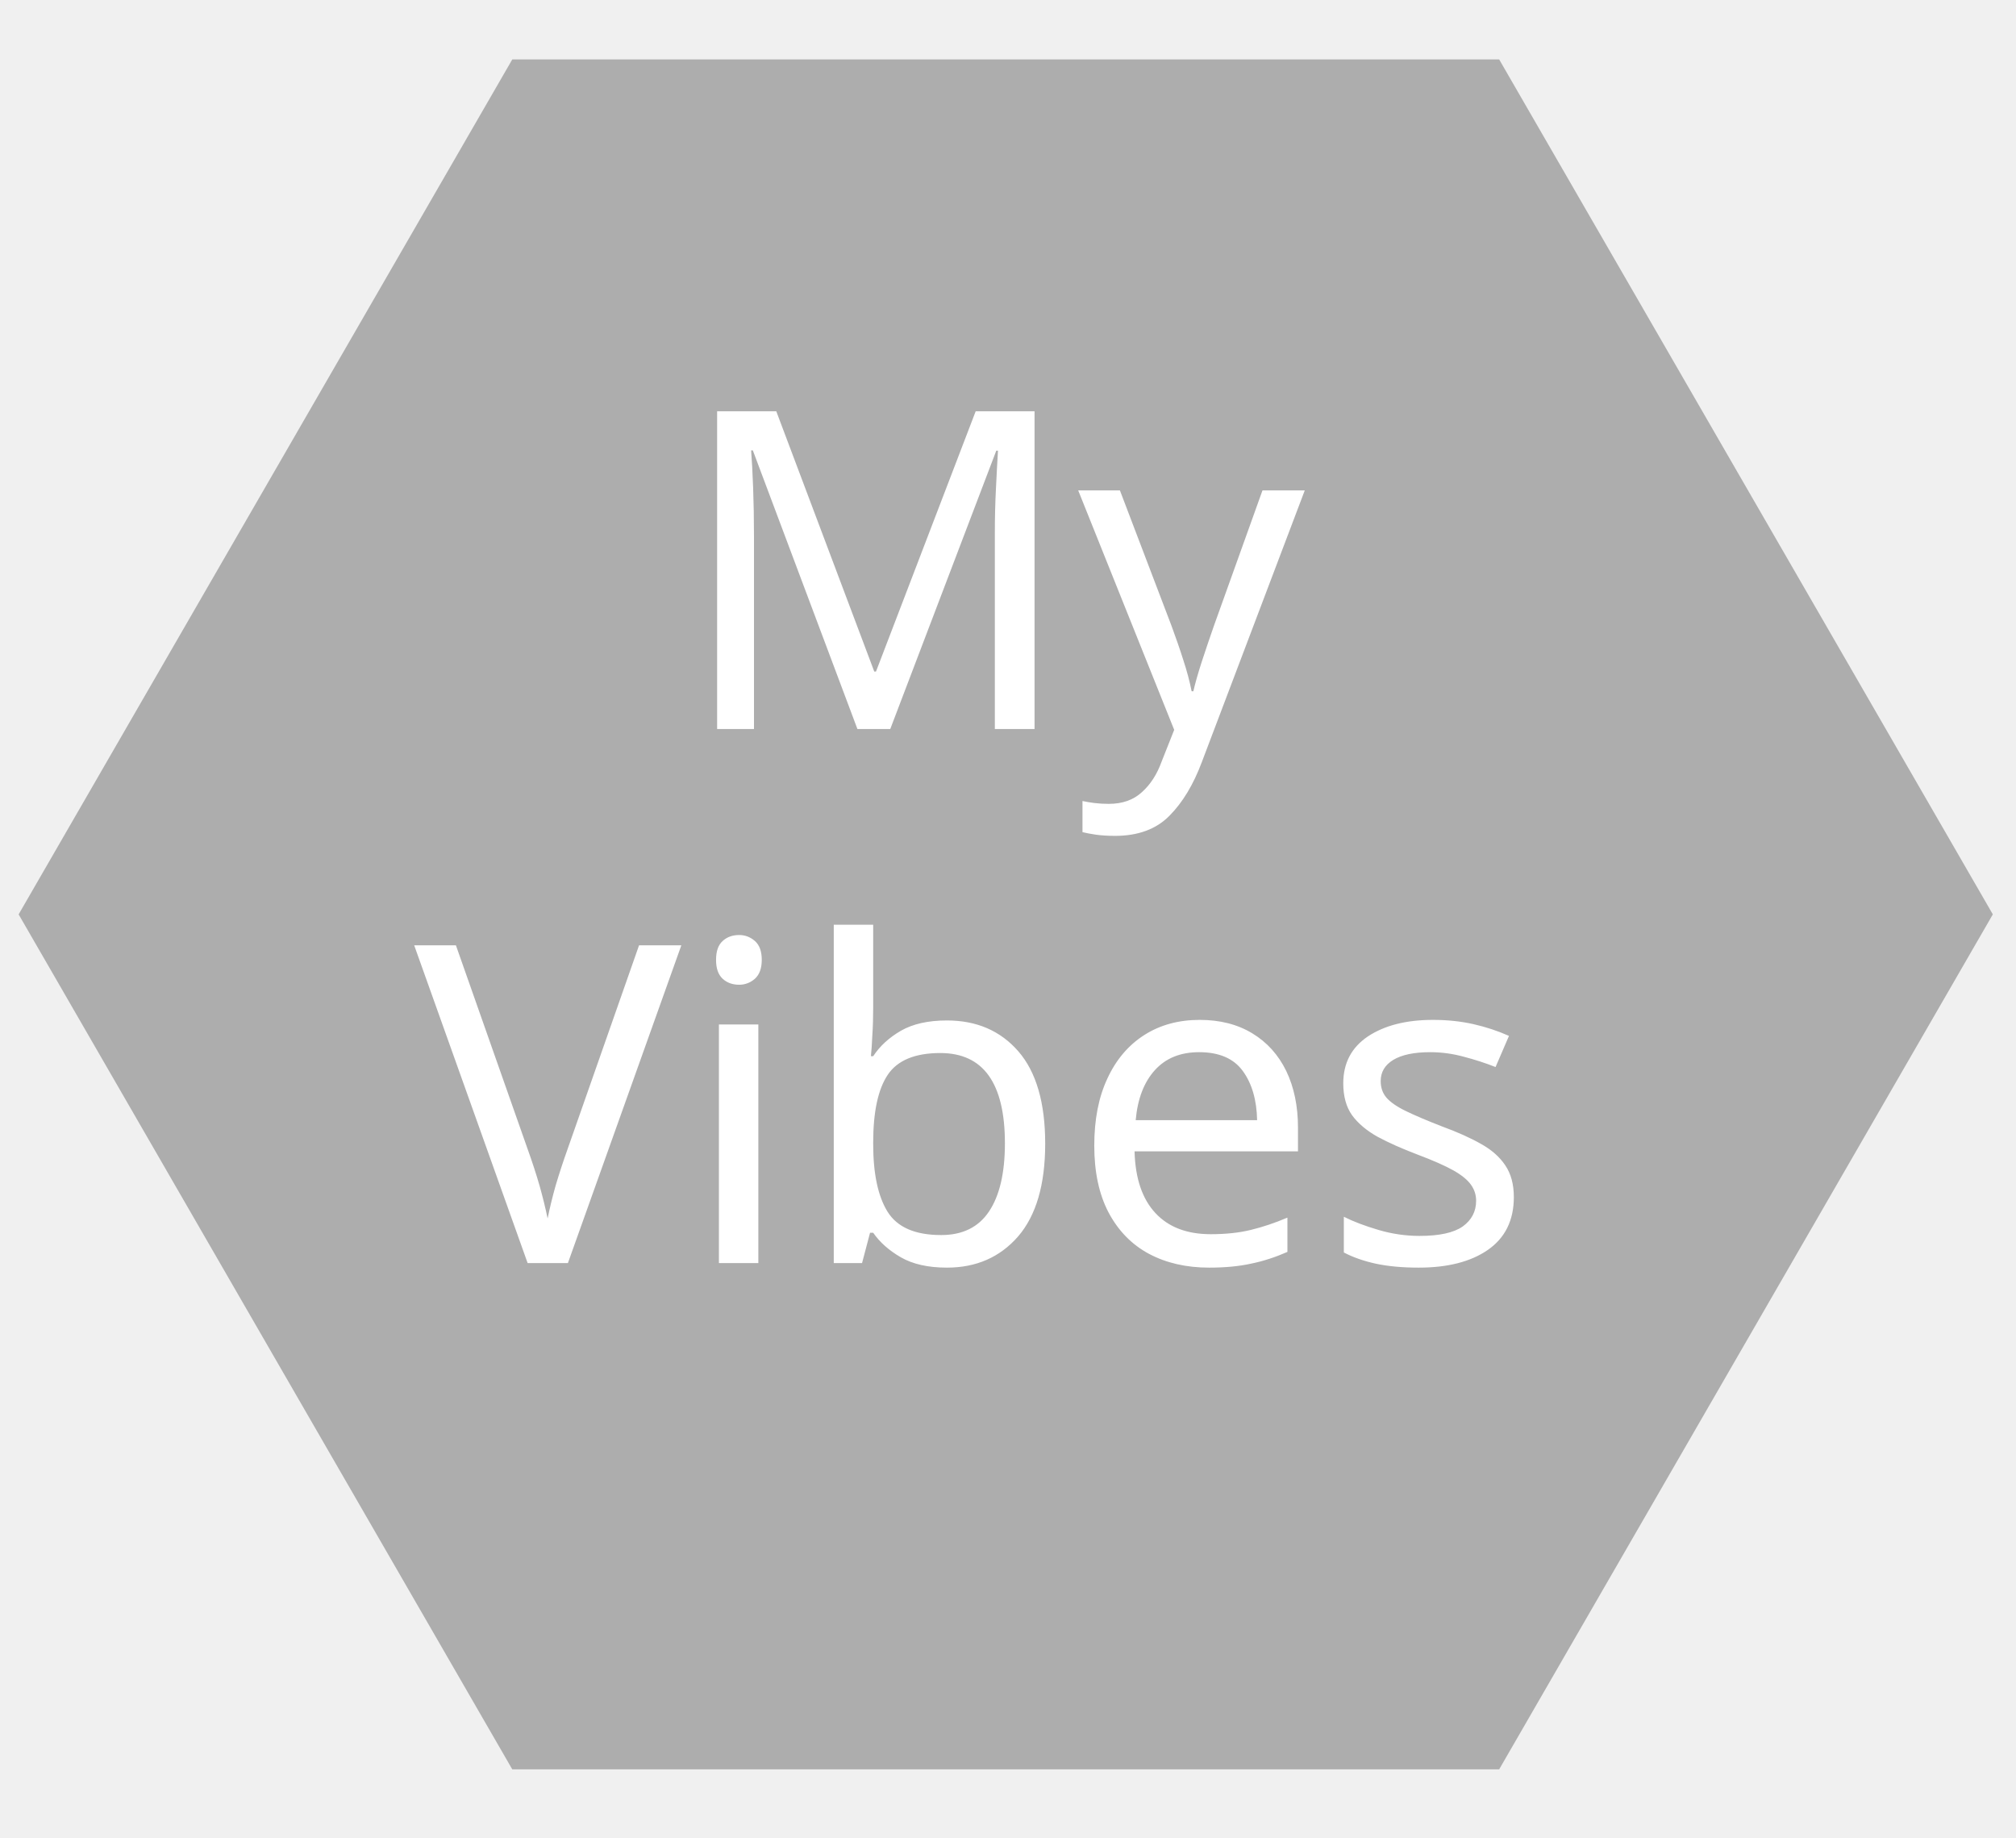
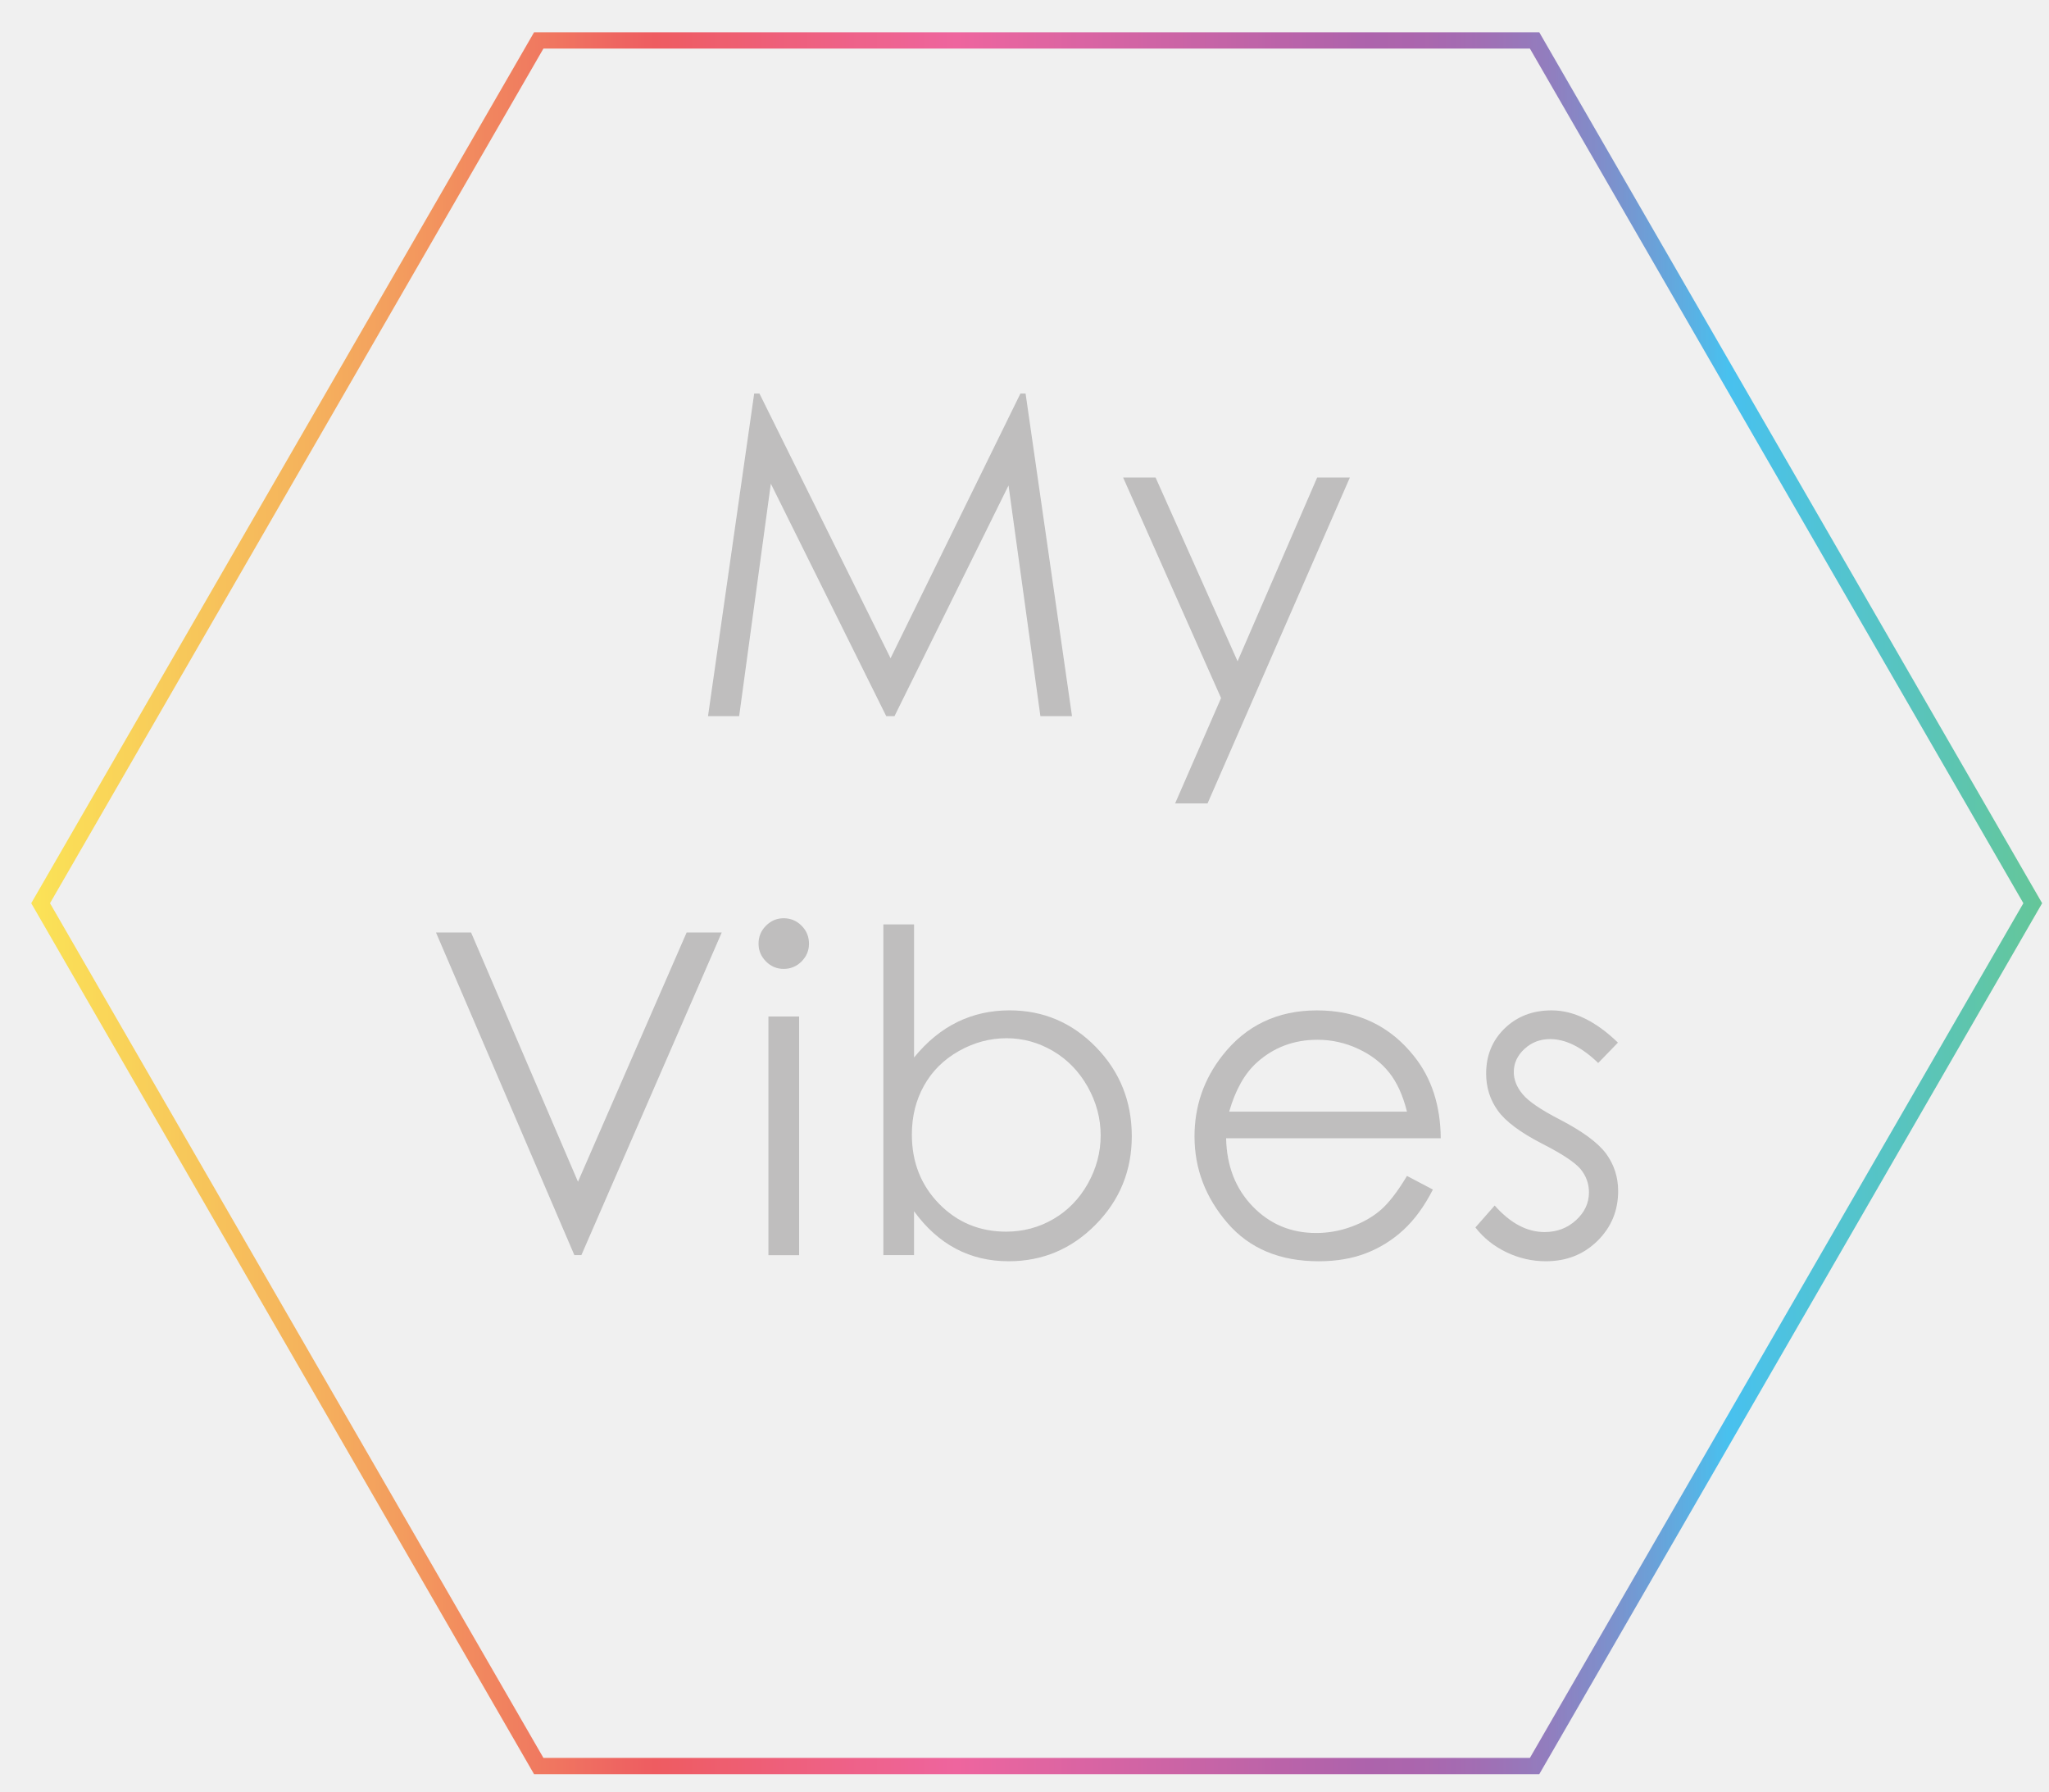
- <svg xmlns="http://www.w3.org/2000/svg" version="1.1" x="0px" y="0px" width="110.25px" height="100.5px" viewBox="-36.667 -61.5 110.25 100.5" enable-background="new -36.667 -61.5 110.25 100.5" xml:space="preserve">
-   <g id="Layer_1" display="none">
+ <svg xmlns="http://www.w3.org/2000/svg" version="1.1" id="Layer_1" x="0px" y="0px" width="126.125px" height="110.25px" viewBox="-15.875 -9.75 126.125 110.25" enable-background="new -15.875 -9.75 126.125 110.25" xml:space="preserve">
+   <g id="Layer_1_1_" display="none">
    <g display="inline">
      <g>
-         <path id="svgCog" fill="none" stroke="#ADADAD" stroke-miterlimit="10" d="M33.815,18.188l-2.524-0.409     c-0.329-0.055-0.614-0.126-0.631-0.162c-0.021-0.036-0.106-0.411-0.106-0.521c0-0.113,0.242-0.341,0.533-0.507l2.235-1.271     c0.291-0.164,0.438-0.562,0.321-0.884l-0.397-1.111c-0.112-0.32-0.476-0.529-0.803-0.465l-2.513,0.495     c-0.328,0.065-0.617,0.098-0.647,0.071c-0.026-0.026-0.233-0.349-0.272-0.456c-0.035-0.104,0.112-0.401,0.332-0.659l1.676-1.975     c0.221-0.259,0.223-0.683,0.009-0.941l-0.745-0.907c-0.217-0.263-0.625-0.334-0.909-0.157l-2.194,1.346     c-0.287,0.175-0.549,0.306-0.586,0.291c-0.035-0.017-0.34-0.243-0.41-0.33c-0.068-0.088-0.028-0.42,0.09-0.736l0.914-2.441     c0.119-0.318-0.021-0.718-0.307-0.889l-1.007-0.593c-0.286-0.171-0.694-0.095-0.905,0.17l-1.611,2.03     c-0.211,0.267-0.416,0.479-0.452,0.479c-0.039-0.001-0.401-0.111-0.496-0.168c-0.097-0.057-0.167-0.38-0.162-0.724l0.041-2.611     c0.007-0.34-0.26-0.669-0.589-0.729L20.557,3.22c-0.33-0.061-0.688,0.154-0.795,0.478l-0.836,2.47     c-0.107,0.323-0.229,0.597-0.267,0.608c-0.036,0.01-0.415,0.036-0.522,0.017c-0.105-0.021-0.283-0.302-0.392-0.625l-0.835-2.471     c-0.107-0.32-0.467-0.536-0.796-0.477l-1.142,0.205c-0.33,0.061-0.594,0.389-0.588,0.729l0.041,2.614     c0.006,0.34-0.016,0.639-0.047,0.663c-0.027,0.023-0.375,0.178-0.484,0.197c-0.107,0.02-0.367-0.183-0.578-0.448L11.704,5.15     c-0.209-0.266-0.617-0.344-0.908-0.173L9.793,5.57c-0.289,0.171-0.429,0.57-0.31,0.89l0.917,2.441     c0.119,0.316,0.197,0.605,0.178,0.641c-0.021,0.031-0.295,0.297-0.391,0.354c-0.096,0.055-0.409-0.044-0.693-0.22L7.297,8.333     c-0.285-0.177-0.695-0.106-0.91,0.154L5.641,9.396c-0.213,0.262-0.209,0.686,0.009,0.941l1.678,1.976     c0.218,0.259,0.392,0.5,0.382,0.538c-0.009,0.041-0.177,0.387-0.246,0.47c-0.072,0.084-0.398,0.103-0.727,0.036l-2.514-0.495     c-0.328-0.065-0.689,0.146-0.803,0.466L3.024,14.44c-0.115,0.319,0.029,0.718,0.322,0.883l2.238,1.27     c0.291,0.164,0.534,0.332,0.538,0.371c0.005,0.041-0.036,0.423-0.075,0.528c-0.037,0.104-0.338,0.234-0.668,0.287l-2.527,0.412     c-0.33,0.052-0.598,0.375-0.598,0.717v1.183c0,0.345,0.268,0.666,0.598,0.721l2.527,0.409c0.33,0.056,0.612,0.129,0.631,0.161     c0.017,0.035,0.105,0.412,0.104,0.522c0,0.114-0.24,0.343-0.53,0.505l-2.238,1.269c-0.293,0.166-0.438,0.564-0.322,0.884     l0.396,1.113c0.111,0.32,0.475,0.529,0.803,0.466l2.512-0.496c0.328-0.065,0.619-0.097,0.646-0.07     c0.028,0.026,0.237,0.349,0.274,0.456c0.036,0.104-0.112,0.4-0.332,0.658l-1.677,1.977c-0.219,0.256-0.223,0.682-0.008,0.942     l0.746,0.906c0.213,0.262,0.623,0.331,0.91,0.157l2.194-1.347c0.286-0.175,0.549-0.306,0.584-0.292     c0.036,0.018,0.341,0.244,0.411,0.33c0.068,0.089,0.027,0.418-0.09,0.735L9.479,32.54C9.36,32.857,9.5,33.259,9.788,33.429     l1.004,0.593c0.289,0.172,0.699,0.095,0.908-0.171l1.611-2.028c0.209-0.267,0.414-0.479,0.453-0.479     c0.039,0.003,0.4,0.112,0.496,0.167c0.092,0.057,0.166,0.382,0.16,0.723l-0.041,2.614c-0.006,0.342,0.258,0.667,0.588,0.728     l1.144,0.206c0.327,0.06,0.688-0.155,0.796-0.479l0.835-2.471c0.106-0.318,0.228-0.595,0.265-0.604     c0.037-0.014,0.416-0.039,0.523-0.018c0.107,0.02,0.287,0.299,0.395,0.621l0.836,2.472c0.109,0.323,0.469,0.538,0.797,0.479     l1.141-0.204c0.33-0.062,0.596-0.388,0.588-0.729l-0.041-2.615c-0.007-0.339,0.016-0.639,0.046-0.662     c0.029-0.021,0.376-0.179,0.484-0.197c0.108-0.018,0.366,0.185,0.577,0.447l1.613,2.029c0.211,0.266,0.619,0.343,0.908,0.172     l1.004-0.591c0.288-0.173,0.428-0.572,0.309-0.892l-0.916-2.439c-0.12-0.319-0.2-0.607-0.178-0.639     c0.021-0.035,0.293-0.303,0.391-0.357c0.095-0.055,0.406,0.042,0.693,0.219l2.194,1.346c0.284,0.175,0.695,0.105,0.91-0.156     l0.744-0.908c0.216-0.259,0.212-0.684-0.007-0.941l-1.678-1.975c-0.221-0.258-0.392-0.5-0.385-0.539     c0.012-0.037,0.178-0.384,0.248-0.467c0.072-0.087,0.398-0.104,0.727-0.038l2.513,0.496c0.327,0.063,0.69-0.146,0.805-0.466     l0.396-1.111c0.115-0.32-0.029-0.718-0.322-0.884l-2.234-1.269c-0.293-0.166-0.535-0.334-0.543-0.373     c-0.004-0.041,0.098-0.619,0.115-0.653c0.018-0.035,0.303-0.107,0.63-0.164l2.524-0.41c0.33-0.054,0.601-0.376,0.601-0.718     v-1.185C34.414,18.564,34.145,18.242,33.815,18.188z" />
+         <path id="svgCog" fill="none" stroke="#ADADAD" stroke-miterlimit="10" d="M33.815,18.188l-2.524-0.409     c-0.329-0.055-0.614-0.126-0.631-0.162c-0.021-0.036-0.106-0.411-0.106-0.521c0-0.113,0.242-0.341,0.533-0.507l2.235-1.271     c0.291-0.164,0.438-0.562,0.321-0.884l-0.397-1.111c-0.112-0.32-0.476-0.529-0.803-0.465l-2.513,0.495     c-0.328,0.065-0.617,0.098-0.647,0.071c-0.026-0.026-0.233-0.349-0.272-0.456c-0.035-0.104,0.112-0.401,0.332-0.659l1.676-1.975     c0.221-0.259,0.223-0.683,0.009-0.941l-0.745-0.907c-0.217-0.263-0.625-0.334-0.909-0.157L27.18,9.675     c-0.287,0.175-0.549,0.306-0.586,0.291c-0.035-0.017-0.34-0.243-0.41-0.33c-0.068-0.088-0.028-0.42,0.09-0.736l0.914-2.441     c0.119-0.318-0.021-0.718-0.307-0.889l-1.007-0.593c-0.286-0.171-0.694-0.095-0.905,0.17l-1.611,2.03     c-0.211,0.267-0.416,0.479-0.452,0.479c-0.039-0.001-0.401-0.111-0.496-0.168c-0.097-0.057-0.167-0.38-0.162-0.724l0.041-2.611     c0.007-0.34-0.26-0.669-0.589-0.729L20.557,3.22c-0.33-0.061-0.688,0.154-0.795,0.479l-0.836,2.47     c-0.107,0.323-0.229,0.597-0.267,0.608c-0.036,0.01-0.415,0.036-0.522,0.017c-0.105-0.021-0.283-0.302-0.392-0.625L16.91,3.697     c-0.107-0.32-0.467-0.536-0.796-0.478l-1.142,0.205c-0.33,0.061-0.594,0.389-0.588,0.729l0.041,2.614     c0.006,0.34-0.016,0.639-0.047,0.663c-0.027,0.023-0.375,0.178-0.484,0.197c-0.107,0.02-0.367-0.183-0.578-0.448l-1.612-2.03     c-0.209-0.266-0.617-0.344-0.908-0.173L9.793,5.57c-0.289,0.171-0.429,0.57-0.31,0.89L10.4,8.901     c0.119,0.316,0.197,0.605,0.178,0.641c-0.021,0.031-0.295,0.297-0.391,0.354c-0.096,0.055-0.409-0.044-0.693-0.22L7.297,8.333     c-0.285-0.177-0.695-0.106-0.91,0.154L5.641,9.396c-0.213,0.262-0.209,0.686,0.009,0.941l1.678,1.976     c0.218,0.259,0.392,0.5,0.382,0.538c-0.009,0.041-0.177,0.387-0.246,0.47c-0.072,0.084-0.398,0.103-0.727,0.036l-2.514-0.495     c-0.328-0.065-0.689,0.146-0.803,0.466L3.024,14.44c-0.115,0.319,0.029,0.718,0.322,0.883l2.238,1.27     c0.291,0.164,0.534,0.332,0.538,0.371c0.005,0.041-0.036,0.423-0.075,0.528c-0.037,0.104-0.338,0.234-0.668,0.287l-2.527,0.412     c-0.33,0.052-0.598,0.375-0.598,0.717v1.183c0,0.345,0.268,0.666,0.598,0.721l2.527,0.409c0.33,0.056,0.612,0.129,0.631,0.161     c0.017,0.035,0.105,0.412,0.104,0.522c0,0.114-0.24,0.343-0.53,0.505l-2.238,1.269c-0.293,0.166-0.438,0.564-0.322,0.884     l0.396,1.113c0.111,0.32,0.475,0.529,0.803,0.466l2.512-0.496c0.328-0.065,0.619-0.097,0.646-0.07     c0.028,0.026,0.237,0.349,0.274,0.456c0.036,0.104-0.112,0.4-0.332,0.658l-1.677,1.977c-0.219,0.256-0.223,0.682-0.008,0.942     l0.746,0.906c0.213,0.262,0.623,0.331,0.91,0.157l2.194-1.347c0.286-0.175,0.549-0.306,0.584-0.292     c0.036,0.018,0.341,0.244,0.411,0.33c0.068,0.089,0.027,0.418-0.09,0.735L9.479,32.54C9.36,32.857,9.5,33.259,9.788,33.429     l1.004,0.593c0.289,0.172,0.699,0.095,0.908-0.171l1.611-2.028c0.209-0.267,0.414-0.479,0.453-0.479     c0.039,0.003,0.4,0.112,0.496,0.167c0.092,0.057,0.166,0.382,0.16,0.723l-0.041,2.614c-0.006,0.342,0.258,0.667,0.588,0.728     l1.144,0.206c0.327,0.06,0.688-0.155,0.796-0.479l0.835-2.471c0.106-0.318,0.228-0.595,0.265-0.604     c0.037-0.014,0.416-0.039,0.523-0.018c0.107,0.02,0.287,0.299,0.395,0.621l0.836,2.472c0.109,0.323,0.469,0.538,0.797,0.479     l1.141-0.204c0.33-0.062,0.596-0.388,0.588-0.729l-0.041-2.615c-0.007-0.339,0.016-0.639,0.046-0.662     c0.029-0.021,0.376-0.179,0.484-0.197s0.366,0.185,0.577,0.447l1.613,2.029c0.211,0.266,0.619,0.343,0.908,0.172l1.004-0.591     c0.288-0.173,0.428-0.572,0.309-0.892l-0.916-2.439c-0.12-0.319-0.2-0.607-0.178-0.639c0.021-0.035,0.293-0.303,0.391-0.357     c0.095-0.055,0.406,0.042,0.693,0.219l2.194,1.346c0.284,0.175,0.695,0.105,0.91-0.156l0.744-0.908     c0.216-0.259,0.212-0.684-0.007-0.941L29.34,26.69c-0.221-0.258-0.392-0.5-0.385-0.539c0.012-0.037,0.178-0.384,0.248-0.467     c0.072-0.087,0.398-0.104,0.727-0.038l2.513,0.496c0.327,0.063,0.69-0.146,0.805-0.466l0.396-1.111     c0.115-0.32-0.029-0.718-0.322-0.884l-2.234-1.269c-0.293-0.166-0.535-0.334-0.543-0.373c-0.004-0.041,0.098-0.619,0.115-0.653     c0.018-0.035,0.303-0.107,0.63-0.164l2.524-0.41c0.33-0.054,0.601-0.376,0.601-0.718v-1.185     C34.414,18.564,34.145,18.242,33.815,18.188z" />
      </g>
      <g>
        <ellipse opacity="0.9" fill="#FFFFFF" stroke="#AEADAE" stroke-miterlimit="10" enable-background="new    " cx="18.159" cy="19.59" rx="9.875" ry="10.081" />
      </g>
    </g>
  </g>
-   <g id="Layer_2">
-     <g>
-       <polygon fill="#ADADAD" points="-8.652,35.25 -35.648,-11.501 -8.652,-58.25 45.319,-58.25 72.316,-11.501 45.319,35.25   " />
-       <text transform="matrix(1 0 0 1 0.1914 -21.6377)">
-         <tspan x="0" y="0" fill="#FFFFFF" font-family="'CenturyGothic'" font-size="24.337">My</tspan>
-         <tspan x="-14.207" y="29.204" fill="#FFFFFF" font-family="'CenturyGothic'" font-size="24.337">Vibes</tspan>
-       </text>
-     </g>
-   </g>
+   <linearGradient id="SVGID_1_" gradientUnits="userSpaceOnUse" x1="-13.953" y1="45.837" x2="109.827" y2="45.837">
+     <stop offset="0" style="stop-color:#FFDD15" />
+     <stop offset="0.147" style="stop-color:#F6921E" />
+     <stop offset="0.311" style="stop-color:#EC1C24" />
+     <stop offset="0.461" style="stop-color:#EC297B" />
+     <stop offset="0.664" style="stop-color:#90278E" />
+     <stop offset="0.692" style="stop-color:#8C2B91" />
+     <stop offset="0.722" style="stop-color:#7E379A" />
+     <stop offset="0.754" style="stop-color:#694CA8" />
+     <stop offset="0.786" style="stop-color:#4A68BD" />
+     <stop offset="0.819" style="stop-color:#238CD7" />
+     <stop offset="0.844" style="stop-color:#00ADEE" />
+     <stop offset="1" style="stop-color:#29B473" />
+   </linearGradient>
+   <polygon opacity="0.7" fill="none" stroke="url(#SVGID_1_)" stroke-miterlimit="10" enable-background="new    " points="  17.287,98.936 -13.375,45.836 17.287,-7.261 78.586,-7.261 109.25,45.836 78.586,98.936 " />
+   <path opacity="0.7" fill="#A9A8A8" enable-background="new    " d="M27.707,34.323l2.842-19.854h0.323l8.071,16.292l7.994-16.292  h0.317l2.857,19.854h-1.945l-1.961-14.199l-7.02,14.199h-0.508l-7.104-14.308l-1.95,14.308H27.707z" />
+   <path opacity="0.7" fill="#A9A8A8" enable-background="new    " d="M53.259,19.639h1.997l5.047,11.308l4.899-11.308h2.013  l-8.76,20.055h-1.996l2.828-6.484L53.259,19.639z" />
+   <path opacity="0.7" fill="#A9A8A8" enable-background="new    " d="M10.963,47.639h2.159l6.58,15.339l6.688-15.339h2.16  l-8.639,19.854H19.48L10.963,47.639z" />
+   <path opacity="0.7" fill="#A9A8A8" enable-background="new    " d="M32.363,46.761c0.429,0,0.797,0.153,1.102,0.459  c0.304,0.306,0.457,0.674,0.457,1.107c0,0.422-0.153,0.787-0.457,1.092c-0.305,0.306-0.672,0.459-1.102,0.459  c-0.421,0-0.785-0.153-1.089-0.459c-0.304-0.305-0.457-0.67-0.457-1.092c0-0.433,0.152-0.801,0.457-1.107  C31.579,46.915,31.942,46.761,32.363,46.761z M31.425,52.809h1.89v14.685h-1.89V52.809z" />
+   <path opacity="0.7" fill="#A9A8A8" enable-background="new    " d="M38.5,67.493V47.14h1.889v8.191  c0.791-0.971,1.676-1.697,2.656-2.179c0.979-0.481,2.054-0.722,3.222-0.722c2.076,0,3.85,0.754,5.319,2.261s2.205,3.336,2.205,5.486  c0,2.123-0.742,3.937-2.225,5.439c-1.484,1.502-3.268,2.254-5.353,2.254c-1.196,0-2.279-0.256-3.249-0.77  c-0.971-0.513-1.83-1.283-2.576-2.309v2.7H38.5z M46.057,66.049c1.051,0,2.02-0.259,2.91-0.776c0.887-0.518,1.595-1.244,2.121-2.18  c0.524-0.937,0.788-1.925,0.788-2.969s-0.265-2.038-0.794-2.983c-0.53-0.944-1.242-1.68-2.135-2.207  c-0.893-0.525-1.847-0.789-2.861-0.789c-1.033,0-2.013,0.264-2.943,0.789c-0.929,0.527-1.643,1.235-2.141,2.127  c-0.499,0.891-0.748,1.895-0.748,3.009c0,1.702,0.559,3.122,1.677,4.266C43.048,65.477,44.423,66.049,46.057,66.049z" />
+   <path opacity="0.7" fill="#A9A8A8" enable-background="new    " d="M70.731,62.62l1.594,0.838c-0.523,1.024-1.127,1.853-1.811,2.483  c-0.685,0.63-1.454,1.109-2.312,1.438c-0.855,0.328-1.822,0.492-2.903,0.492c-2.396,0-4.269-0.786-5.619-2.356  c-1.352-1.568-2.027-3.344-2.027-5.323c0-1.863,0.572-3.523,1.715-4.98c1.451-1.854,3.392-2.78,5.823-2.78  c2.503,0,4.503,0.949,5.998,2.848c1.062,1.341,1.602,3.014,1.621,5.021H59.597c0.036,1.706,0.582,3.104,1.636,4.195  c1.054,1.09,2.355,1.636,3.905,1.636c0.749,0,1.475-0.13,2.181-0.391c0.708-0.26,1.31-0.604,1.805-1.035  C69.619,64.274,70.156,63.579,70.731,62.62z M70.731,58.665c-0.251-1.008-0.619-1.812-1.102-2.415  c-0.481-0.604-1.118-1.089-1.911-1.458c-0.794-0.368-1.627-0.553-2.5-0.553c-1.442,0-2.681,0.463-3.717,1.391  c-0.756,0.674-1.328,1.687-1.716,3.035H70.731z" />
+   <path opacity="0.7" fill="#A9A8A8" enable-background="new    " d="M83.716,54.415l-1.215,1.254  c-1.012-0.98-1.999-1.471-2.964-1.471c-0.614,0-1.139,0.202-1.577,0.608c-0.437,0.404-0.655,0.877-0.655,1.415  c0,0.478,0.181,0.933,0.54,1.364c0.362,0.441,1.119,0.958,2.273,1.553c1.407,0.729,2.362,1.431,2.866,2.105  c0.497,0.684,0.745,1.452,0.745,2.309c0,1.204-0.424,2.227-1.271,3.062c-0.848,0.837-1.907,1.256-3.177,1.256  c-0.848,0-1.657-0.186-2.426-0.553c-0.771-0.37-1.409-0.878-1.913-1.526l1.187-1.349c0.966,1.088,1.988,1.632,3.071,1.632  c0.758,0,1.402-0.242,1.935-0.729c0.531-0.486,0.798-1.057,0.798-1.714c0-0.54-0.176-1.021-0.526-1.444  c-0.353-0.413-1.146-0.937-2.381-1.565c-1.325-0.685-2.228-1.359-2.705-2.025c-0.479-0.665-0.717-1.426-0.717-2.28  c0-1.115,0.381-2.043,1.143-2.78c0.761-0.737,1.724-1.106,2.886-1.106C80.984,52.431,82.347,53.092,83.716,54.415z" />
</svg>
